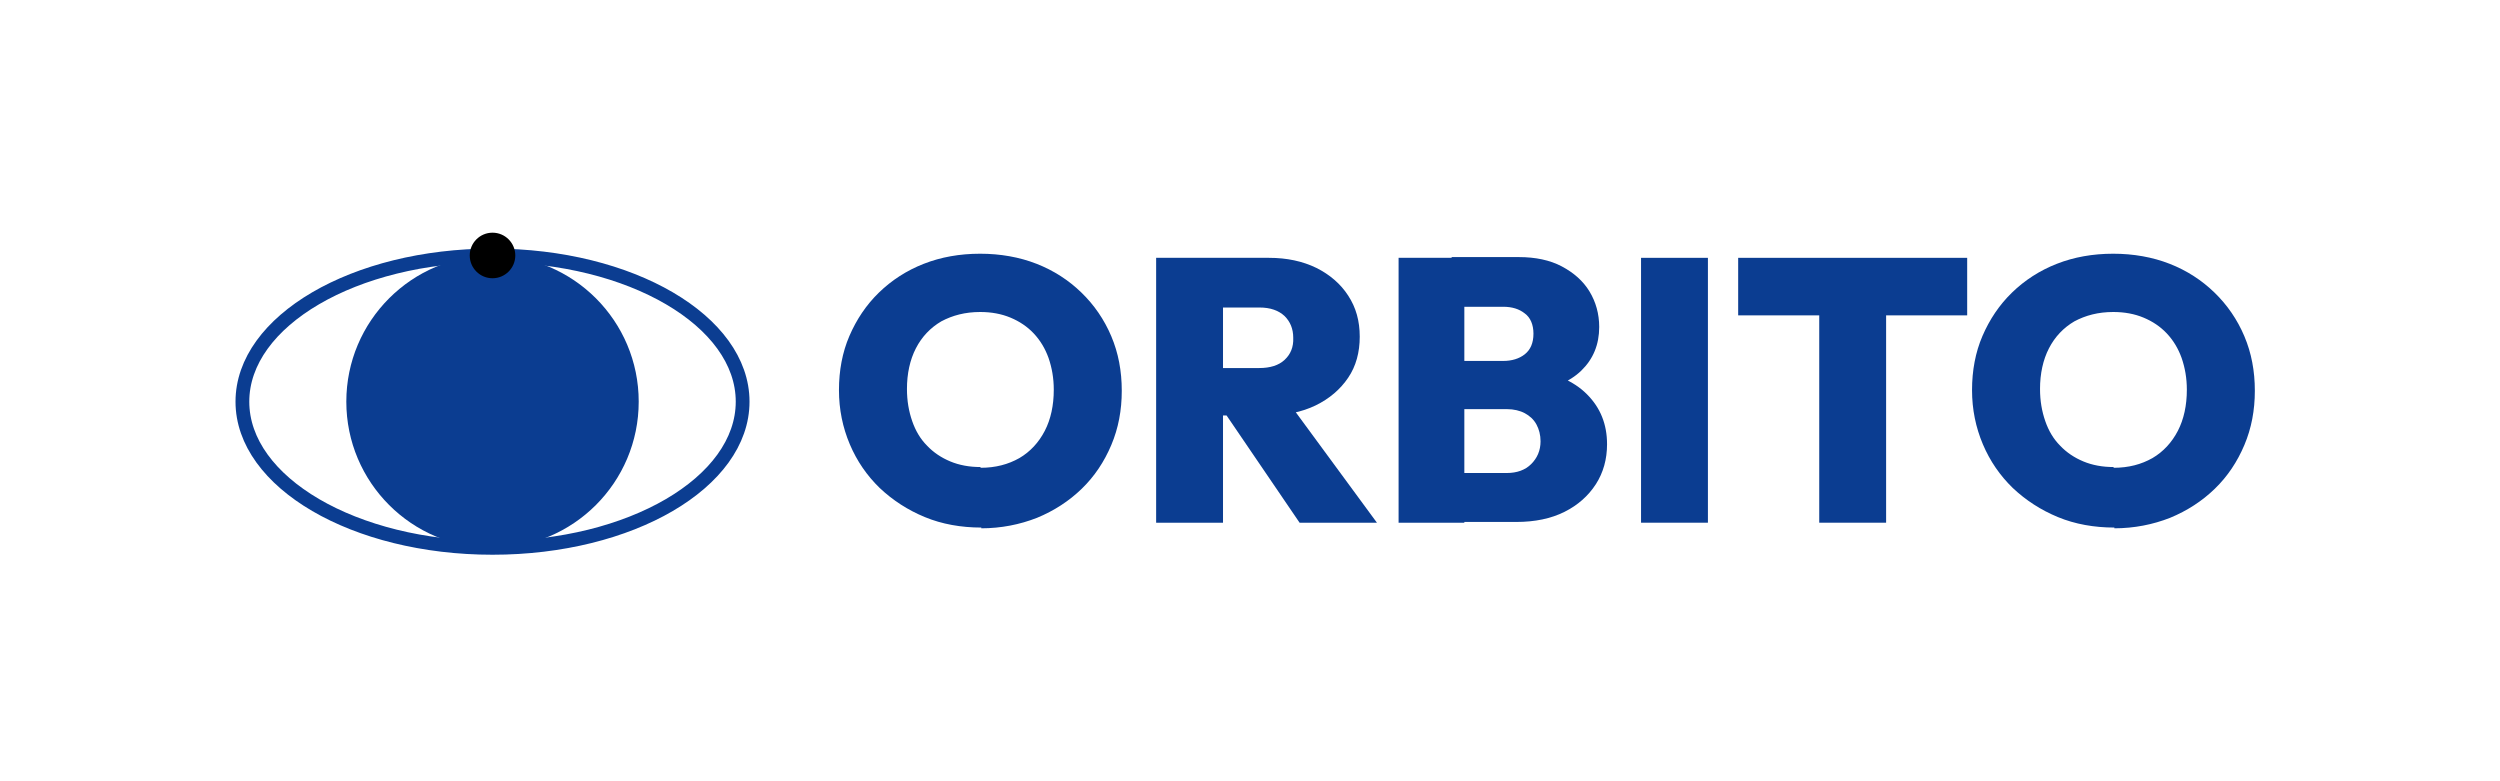
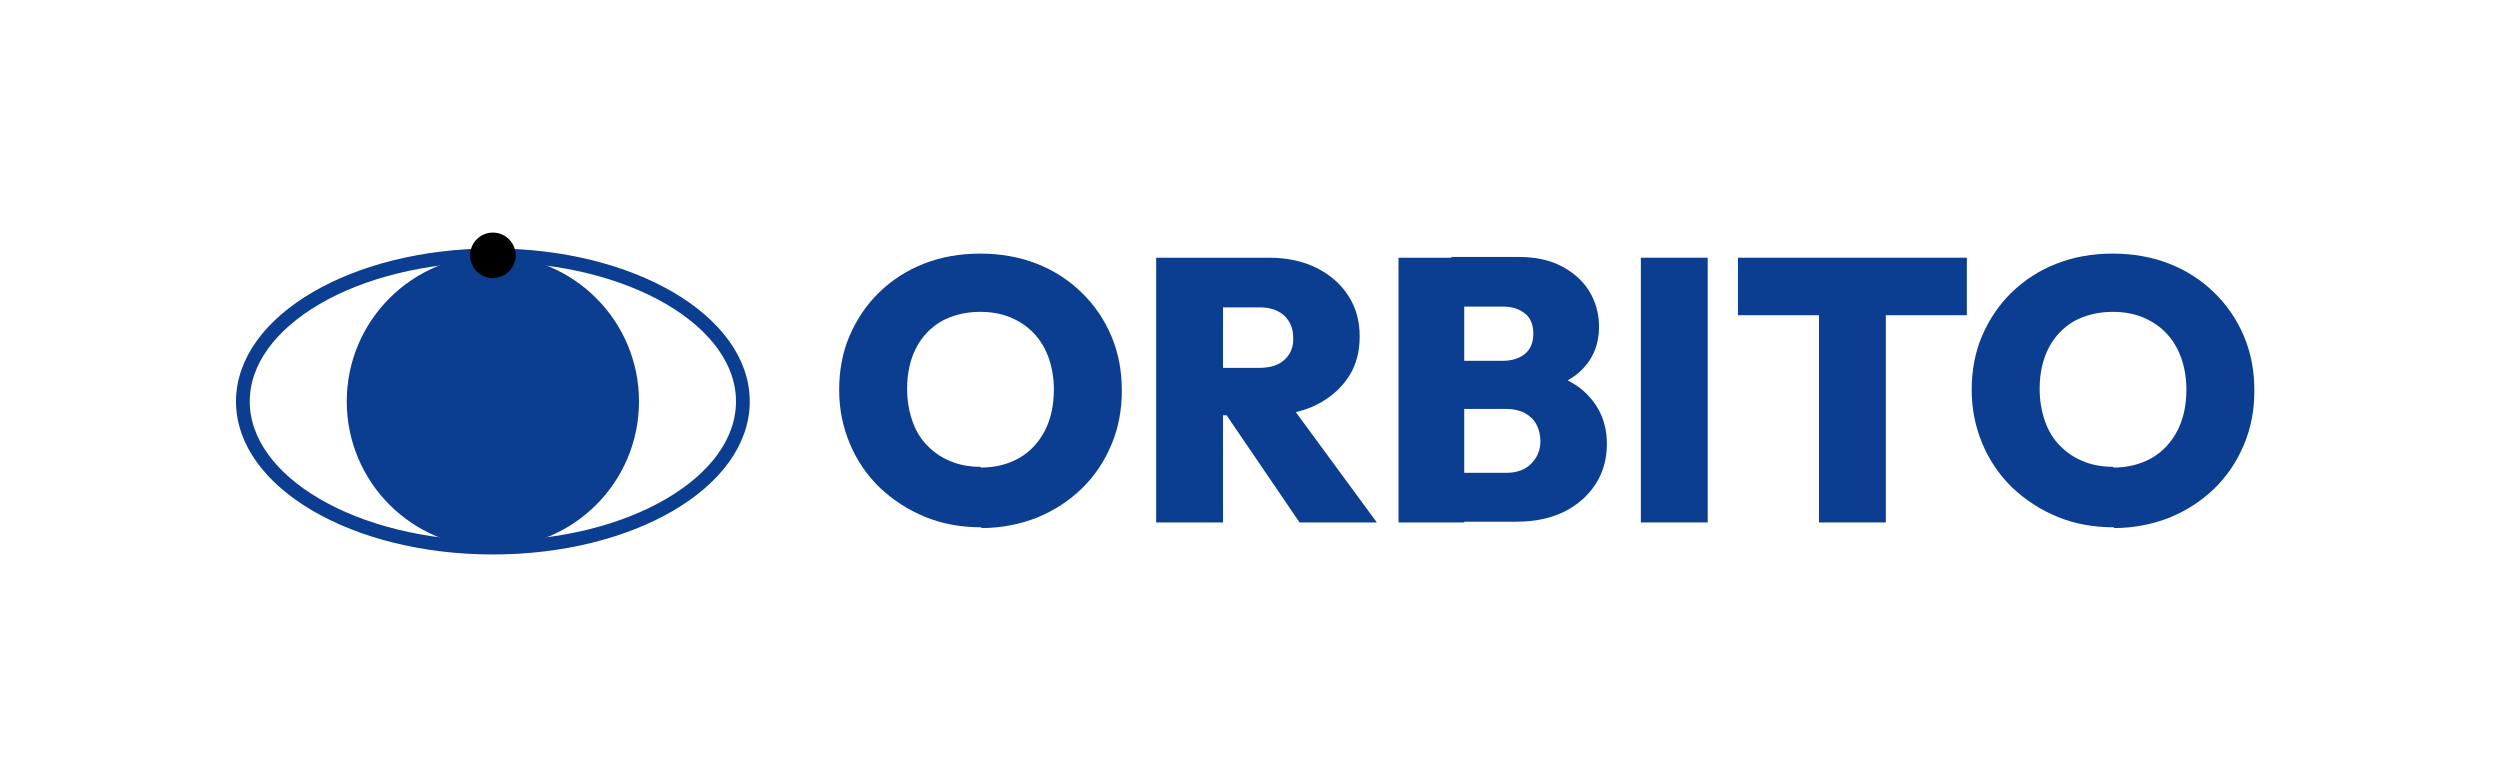
- <svg xmlns="http://www.w3.org/2000/svg" width="100%" height="100%" viewBox="0 0 7566 2363" version="1.1" xml:space="preserve" style="fill-rule:evenodd;clip-rule:evenodd;stroke-linecap:round;stroke-linejoin:round;stroke-miterlimit:1.5;">
+ <svg xmlns="http://www.w3.org/2000/svg" width="756" height="236" viewBox="0 0 7566 2363" version="1.1" xml:space="preserve" style="fill-rule:evenodd;clip-rule:evenodd;stroke-linecap:round;stroke-linejoin:round;stroke-miterlimit:1.5;">
  <rect id="Artboard6" x="0" y="0" width="7565.727" height="2362.205" style="fill:none;" />
  <g>
    <g>
      <g>
        <ellipse cx="1490.544" cy="1215.578" rx="756.948" ry="442.435" style="fill:none;stroke:#0b3d91;stroke-width:41.67px;" />
        <circle cx="1490.544" cy="1215.578" r="442.435" style="fill:#0b3d91;" />
        <circle cx="1490.544" cy="773.143" r="68.951" />
        <g transform="matrix(1130.607,0,0,1130.607,2508.515,1581.903)">
          <path d="M0.408,0.013c-0.054,0 -0.105,-0.009 -0.151,-0.028c-0.046,-0.019 -0.086,-0.045 -0.121,-0.078c-0.034,-0.033 -0.061,-0.072 -0.08,-0.117c-0.019,-0.045 -0.029,-0.093 -0.029,-0.145c0,-0.052 0.009,-0.101 0.028,-0.145c0.019,-0.044 0.045,-0.083 0.079,-0.116c0.034,-0.033 0.074,-0.059 0.12,-0.077c0.046,-0.018 0.096,-0.027 0.151,-0.027c0.054,0 0.105,0.009 0.151,0.027c0.046,0.018 0.086,0.044 0.12,0.077c0.034,0.033 0.061,0.072 0.08,0.117c0.019,0.045 0.028,0.093 0.028,0.146c0,0.052 -0.009,0.1 -0.028,0.145c-0.019,0.045 -0.045,0.084 -0.079,0.117c-0.034,0.033 -0.074,0.059 -0.12,0.078c-0.046,0.018 -0.096,0.028 -0.149,0.028Zm-0.002,-0.16c0.04,0 0.074,-0.009 0.104,-0.026c0.029,-0.017 0.052,-0.042 0.068,-0.073c0.016,-0.031 0.024,-0.068 0.024,-0.11c0,-0.031 -0.005,-0.059 -0.014,-0.085c-0.009,-0.025 -0.022,-0.047 -0.04,-0.066c-0.017,-0.018 -0.038,-0.032 -0.062,-0.042c-0.024,-0.01 -0.051,-0.015 -0.081,-0.015c-0.04,0 -0.074,0.009 -0.104,0.025c-0.029,0.017 -0.052,0.041 -0.068,0.072c-0.016,0.031 -0.024,0.068 -0.024,0.109c0,0.032 0.005,0.06 0.014,0.086c0.009,0.026 0.022,0.048 0.04,0.066c0.017,0.018 0.038,0.032 0.062,0.042c0.024,0.01 0.051,0.015 0.081,0.015Z" style="fill:#0b3d91;fill-rule:nonzero;" />
        </g>
        <g transform="matrix(1130.607,0,0,1130.607,3426.568,1581.903)">
          <path d="M0.205,-0.287l0,-0.127l0.135,0c0.029,0 0.052,-0.007 0.068,-0.022c0.016,-0.015 0.024,-0.034 0.023,-0.059c0,-0.024 -0.008,-0.043 -0.023,-0.058c-0.016,-0.015 -0.038,-0.023 -0.067,-0.023l-0.135,0l0,-0.133l0.16,0c0.048,0 0.09,0.009 0.127,0.027c0.036,0.018 0.065,0.043 0.085,0.074c0.021,0.032 0.031,0.068 0.031,0.11c0,0.042 -0.01,0.079 -0.031,0.11c-0.021,0.031 -0.05,0.056 -0.087,0.074c-0.037,0.018 -0.081,0.027 -0.132,0.027l-0.153,0Zm-0.141,0.287l0,-0.709l0.179,0l0,0.709l-0.179,-0Zm0.384,-0l-0.207,-0.304l0.162,-0.039l0.252,0.343l-0.207,-0Z" style="fill:#0b3d91;fill-rule:nonzero;" />
        </g>
        <g transform="matrix(1130.607,0,0,1130.607,4160.332,1581.903)">
          <path d="M0.205,-0l0,-0.133l0.148,0c0.028,0 0.05,-0.008 0.066,-0.024c0.016,-0.016 0.025,-0.036 0.025,-0.061c0,-0.017 -0.004,-0.032 -0.011,-0.045c-0.007,-0.013 -0.018,-0.023 -0.031,-0.03c-0.013,-0.007 -0.03,-0.011 -0.048,-0.011l-0.148,0l0,-0.129l0.138,0c0.023,0 0.043,-0.006 0.058,-0.018c0.015,-0.012 0.023,-0.03 0.023,-0.055c0,-0.024 -0.008,-0.043 -0.023,-0.054c-0.015,-0.012 -0.034,-0.018 -0.058,-0.018l-0.138,0l0,-0.133l0.18,0c0.044,0 0.083,0.008 0.115,0.025c0.032,0.017 0.057,0.039 0.074,0.067c0.017,0.028 0.026,0.06 0.026,0.095c0,0.047 -0.016,0.086 -0.048,0.117c-0.032,0.031 -0.079,0.05 -0.141,0.058l0.001,-0.061c0.067,0.008 0.119,0.03 0.155,0.066c0.036,0.036 0.054,0.08 0.054,0.134c0,0.04 -0.01,0.076 -0.03,0.107c-0.02,0.031 -0.048,0.056 -0.084,0.074c-0.036,0.018 -0.079,0.027 -0.129,0.027l-0.173,-0Zm-0.141,-0l0,-0.709l0.176,0l0,0.709l-0.176,-0Z" style="fill:#0b3d91;fill-rule:nonzero;" />
        </g>
        <g transform="matrix(1130.607,0,0,1130.607,4895.227,1581.903)">
          <rect x="0.063" y="-0.709" width="0.179" height="0.709" style="fill:#0b3d91;fill-rule:nonzero;" />
        </g>
        <g transform="matrix(1130.607,0,0,1130.607,5240.062,1581.903)">
          <path d="M0.235,-0l0,-0.704l0.179,0l0,0.704l-0.179,-0Zm-0.217,-0.555l-0,-0.154l0.613,0l0,0.154l-0.613,0Z" style="fill:#0b3d91;fill-rule:nonzero;" />
        </g>
        <g transform="matrix(1130.607,0,0,1130.607,5937.647,1581.903)">
          <path d="M0.408,0.013c-0.054,0 -0.105,-0.009 -0.151,-0.028c-0.046,-0.019 -0.086,-0.045 -0.121,-0.078c-0.034,-0.033 -0.061,-0.072 -0.08,-0.117c-0.019,-0.045 -0.029,-0.093 -0.029,-0.145c0,-0.052 0.009,-0.101 0.028,-0.145c0.019,-0.044 0.045,-0.083 0.079,-0.116c0.034,-0.033 0.074,-0.059 0.12,-0.077c0.046,-0.018 0.096,-0.027 0.151,-0.027c0.054,0 0.105,0.009 0.151,0.027c0.046,0.018 0.086,0.044 0.12,0.077c0.034,0.033 0.061,0.072 0.08,0.117c0.019,0.045 0.028,0.093 0.028,0.146c0,0.052 -0.009,0.1 -0.028,0.145c-0.019,0.045 -0.045,0.084 -0.079,0.117c-0.034,0.033 -0.074,0.059 -0.12,0.078c-0.046,0.018 -0.096,0.028 -0.149,0.028Zm-0.002,-0.16c0.04,0 0.074,-0.009 0.104,-0.026c0.029,-0.017 0.052,-0.042 0.068,-0.073c0.016,-0.031 0.024,-0.068 0.024,-0.11c0,-0.031 -0.005,-0.059 -0.014,-0.085c-0.009,-0.025 -0.022,-0.047 -0.04,-0.066c-0.017,-0.018 -0.038,-0.032 -0.062,-0.042c-0.024,-0.01 -0.051,-0.015 -0.081,-0.015c-0.04,0 -0.074,0.009 -0.104,0.025c-0.029,0.017 -0.052,0.041 -0.068,0.072c-0.016,0.031 -0.024,0.068 -0.024,0.109c0,0.032 0.005,0.06 0.014,0.086c0.009,0.026 0.022,0.048 0.04,0.066c0.017,0.018 0.038,0.032 0.062,0.042c0.024,0.01 0.051,0.015 0.081,0.015Z" style="fill:#0b3d91;fill-rule:nonzero;" />
        </g>
        <g transform="matrix(1130.607,0,0,1130.607,6855.7,1581.903)" />
      </g>
    </g>
  </g>
</svg>
